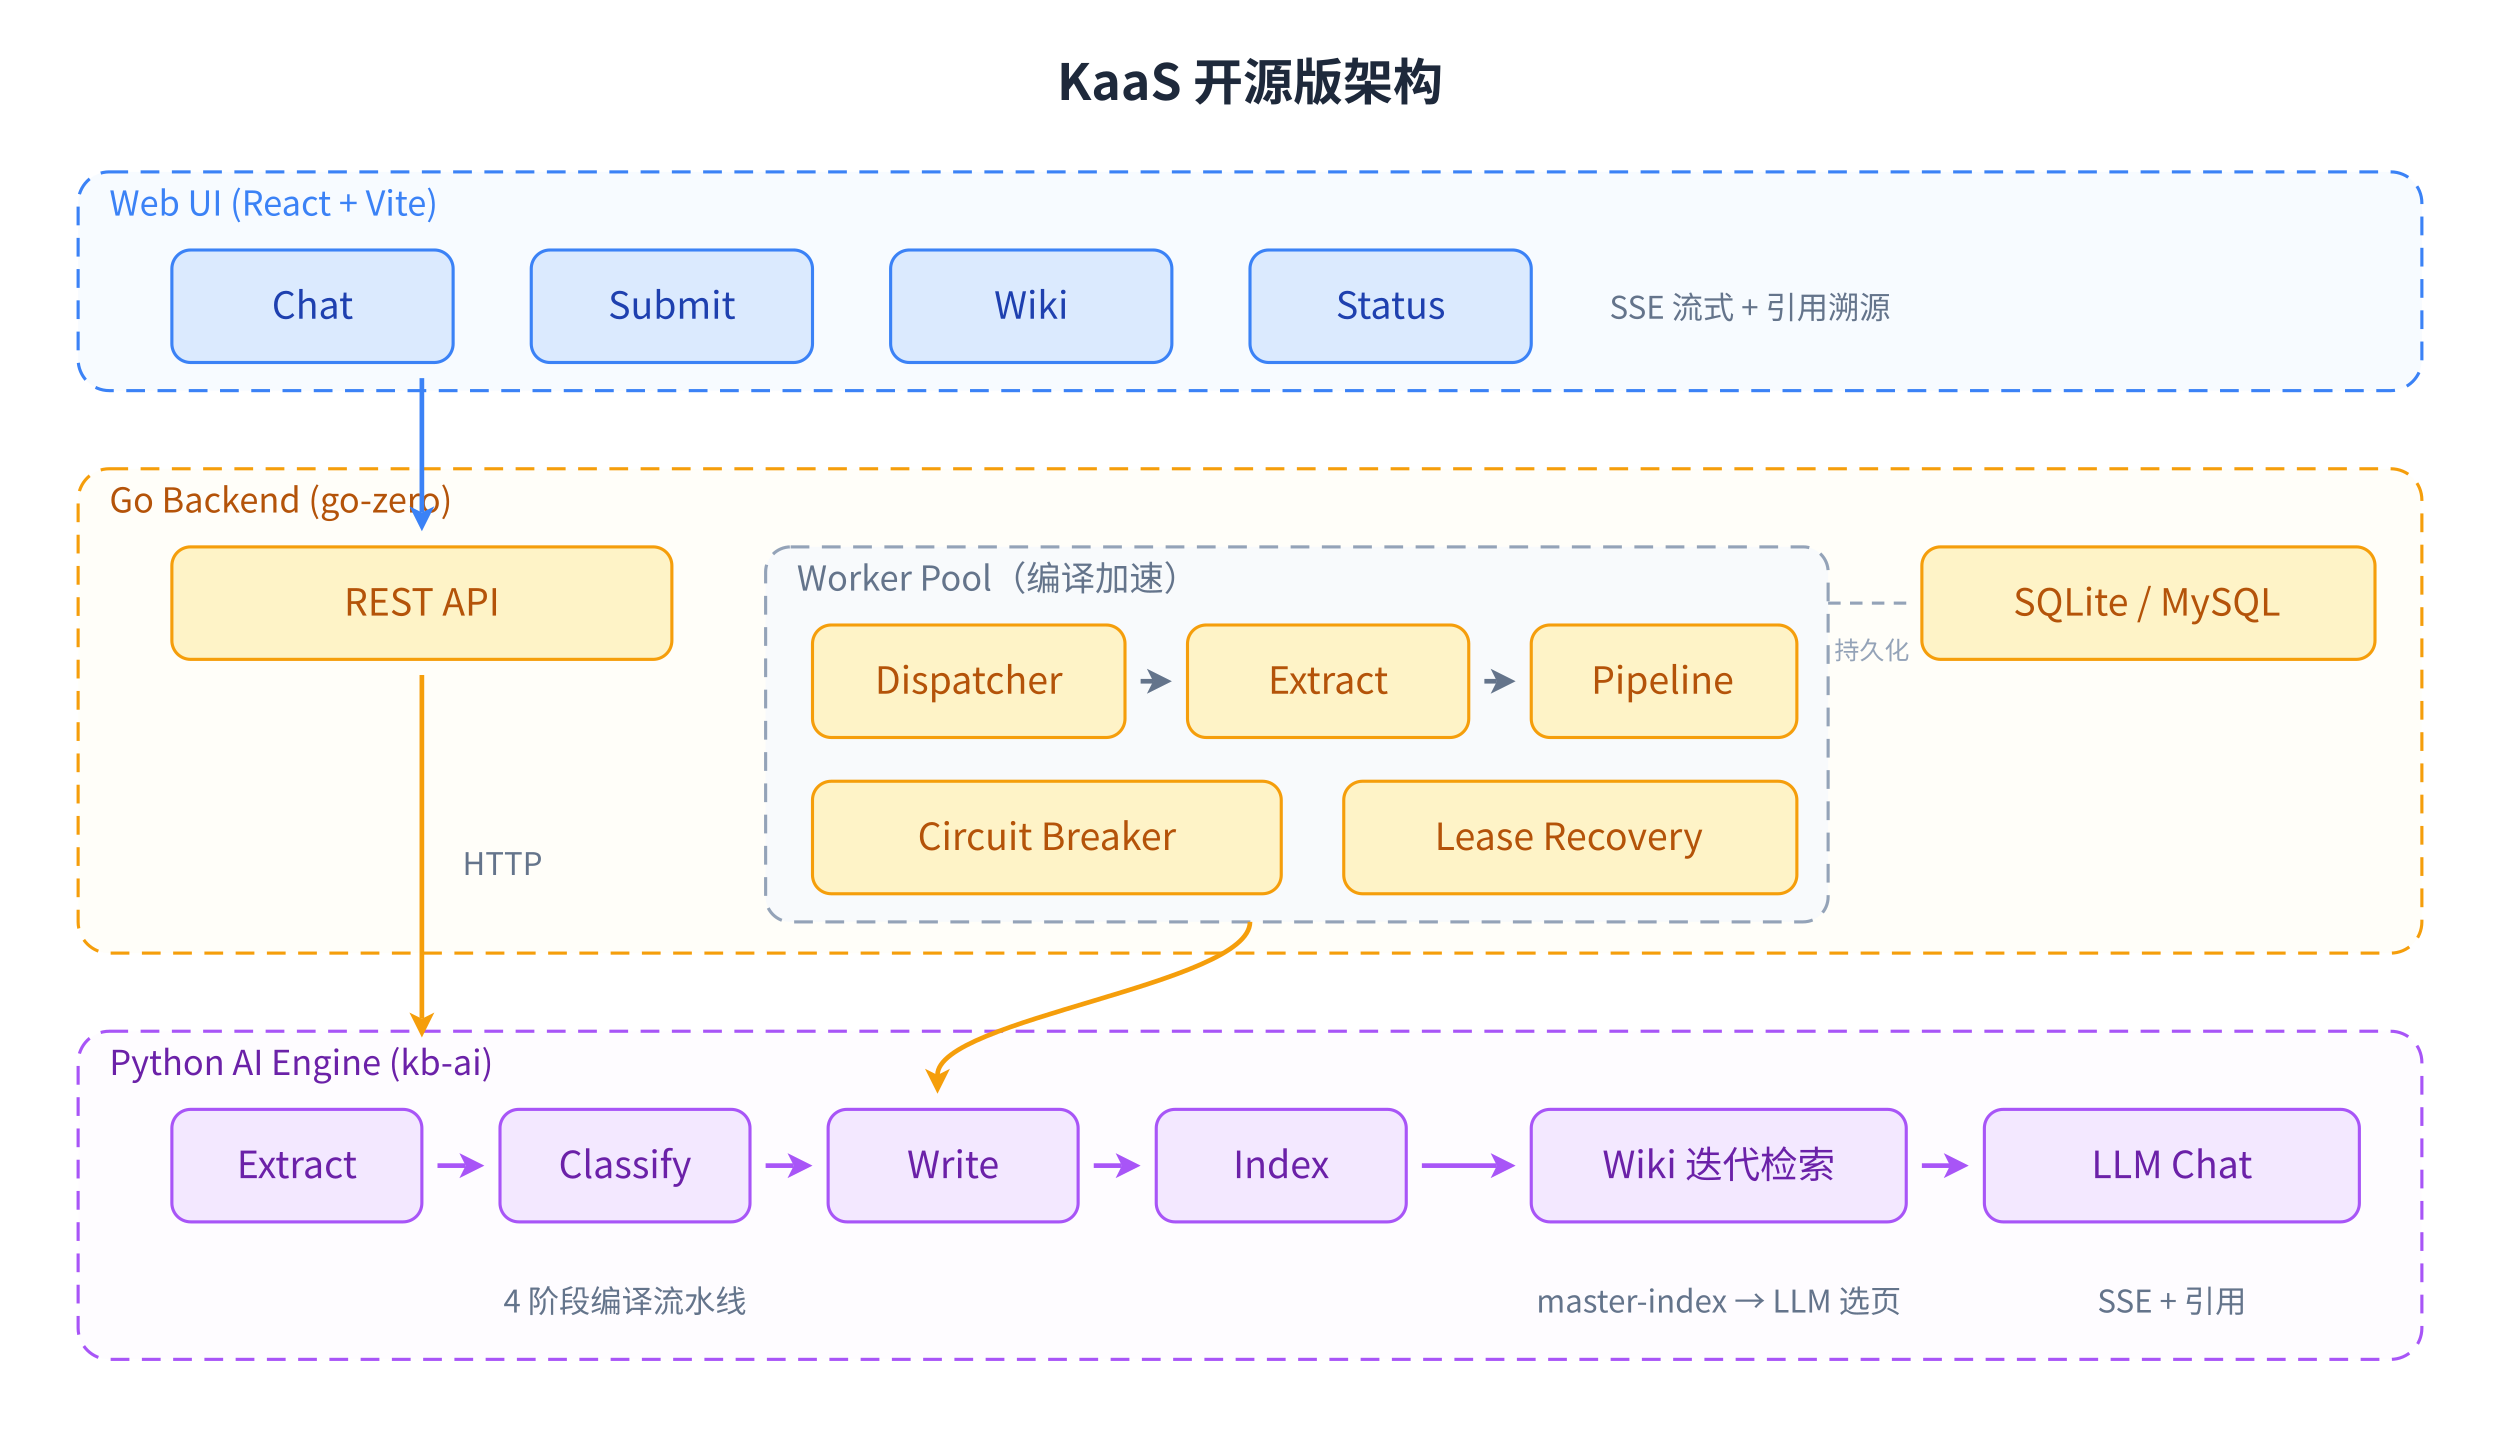
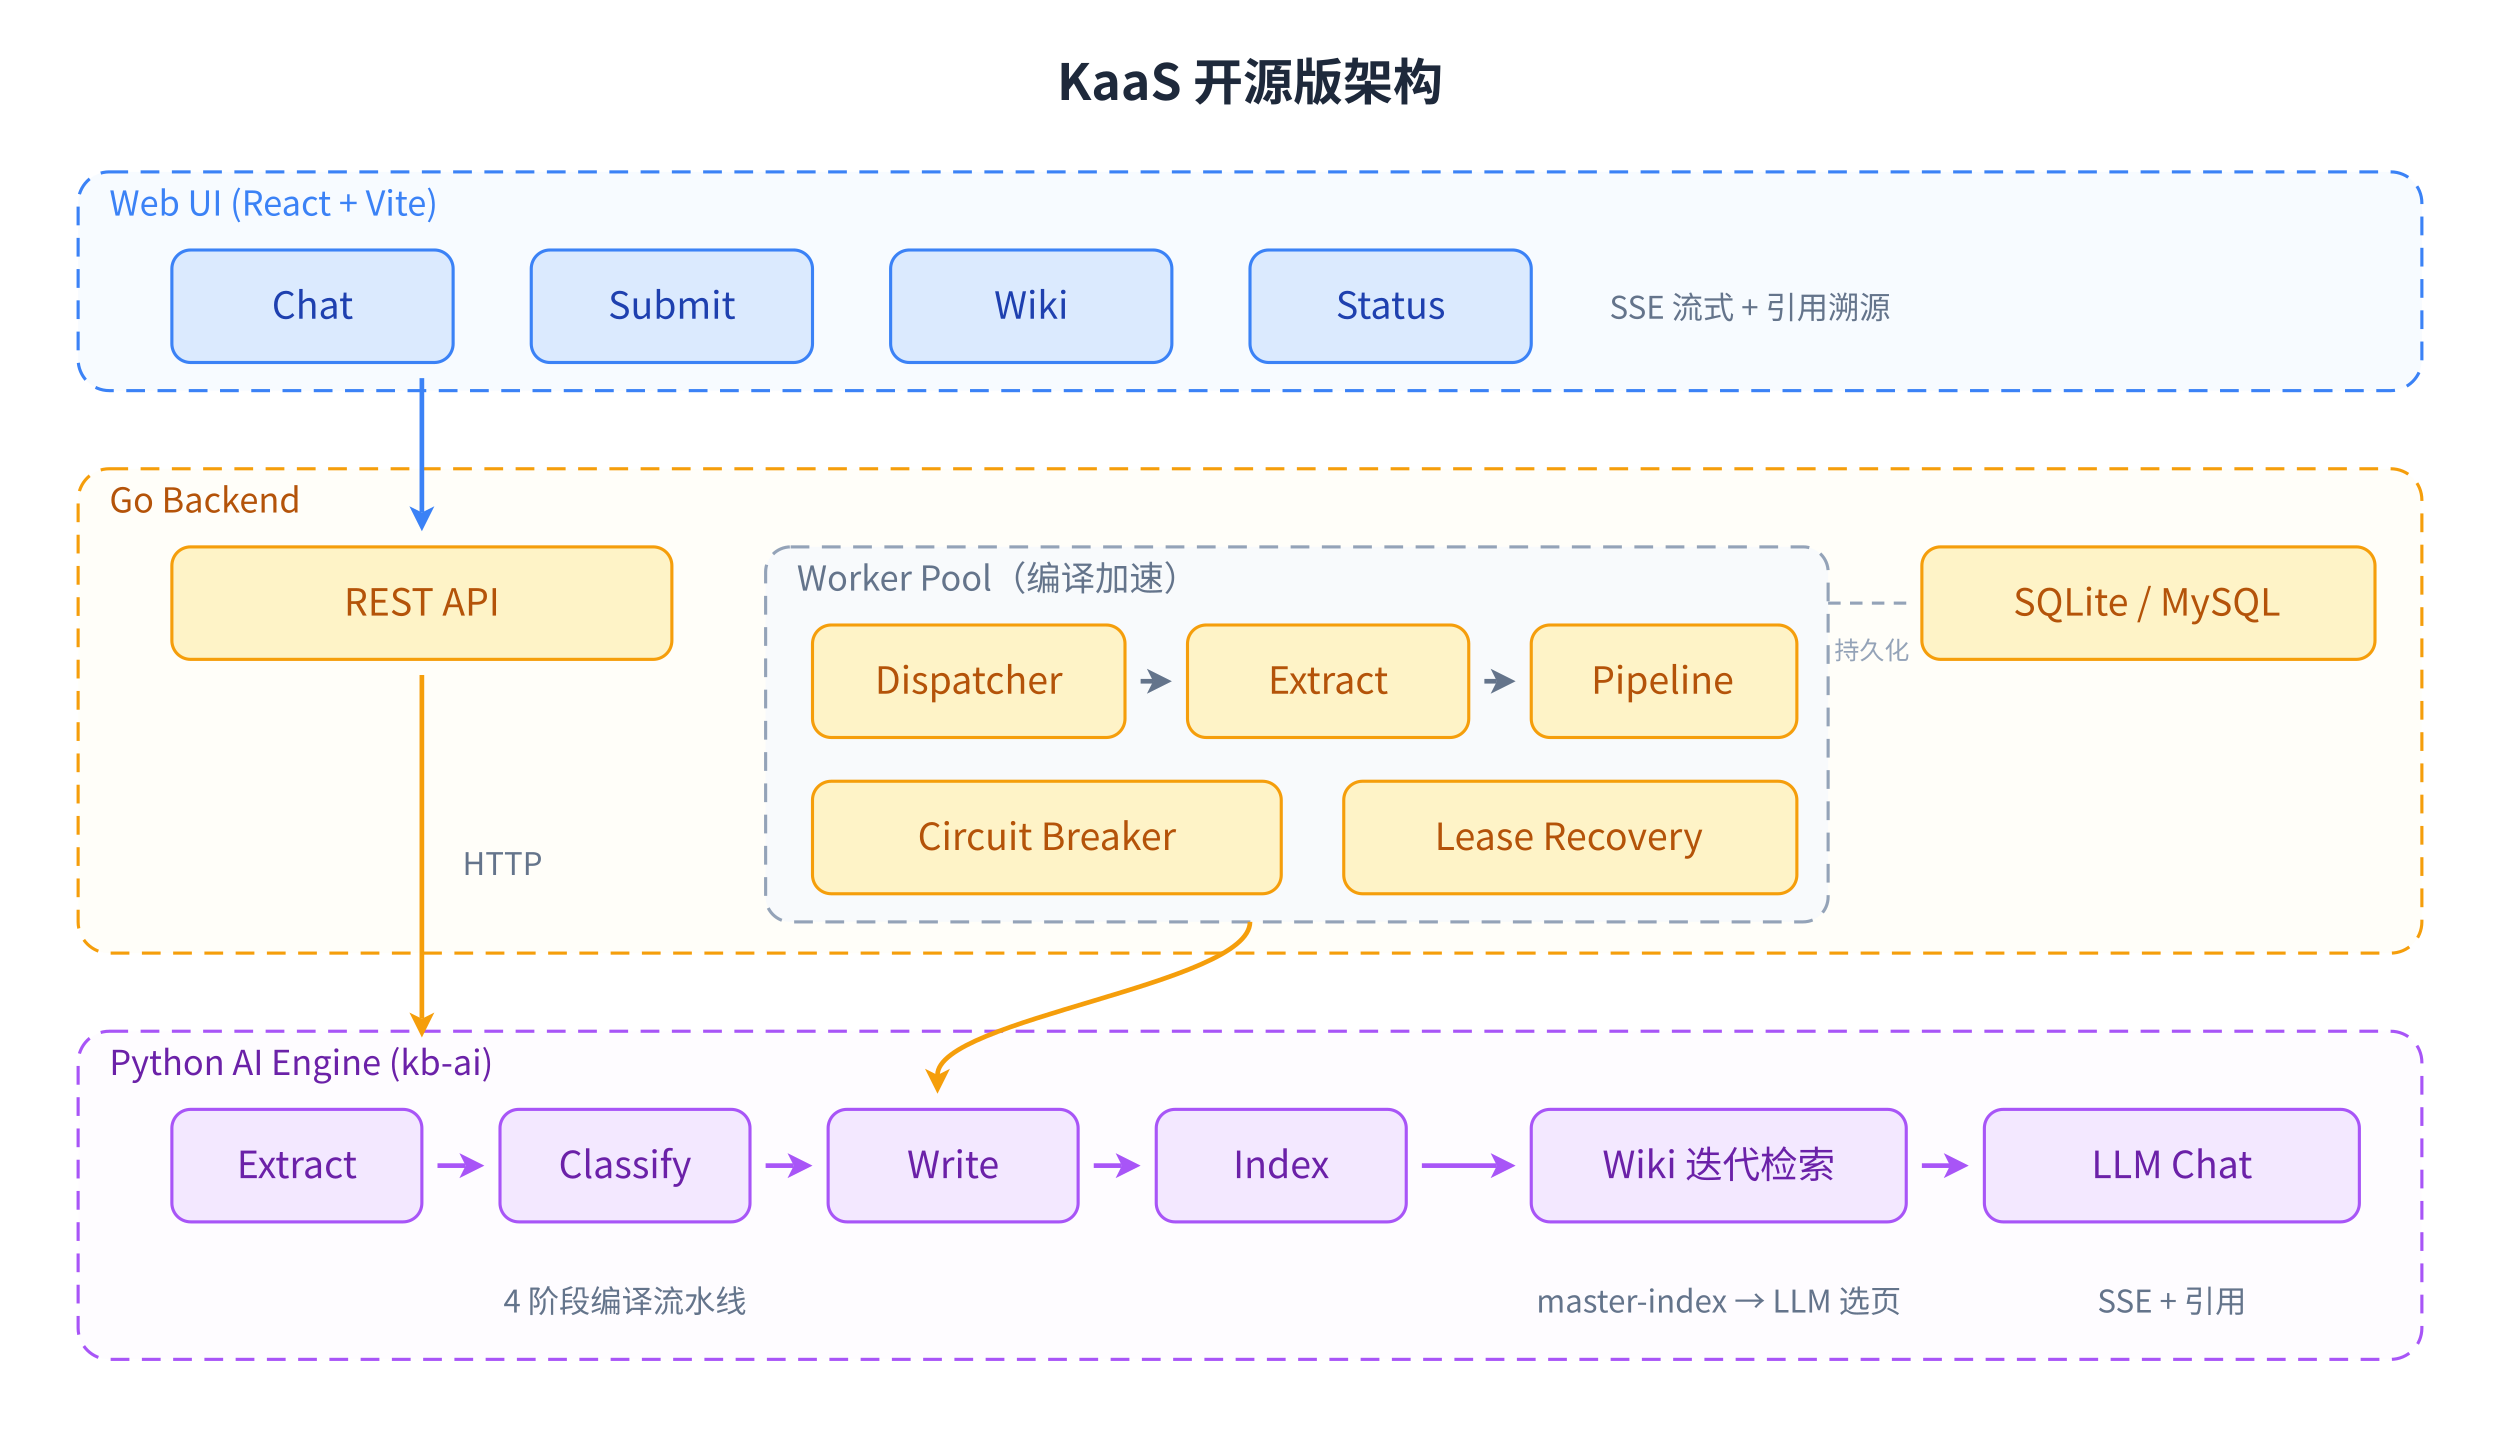
<svg xmlns="http://www.w3.org/2000/svg" viewBox="0 0 800 460" width="800">
  <style>
    text { font-family: 'PingFang SC', 'Microsoft YaHei', 'Noto Sans CJK SC', system-ui, sans-serif; }
  </style>
  <defs>
    <marker id="arrow" markerWidth="8" markerHeight="8" refX="2" refY="4" orient="auto" markerUnits="userSpaceOnUse">
      <path d="M0,0 L8,4 L0,8 L2,4 z" fill="#64748b" />
    </marker>
    <marker id="arrow-blue" markerWidth="8" markerHeight="8" refX="2" refY="4" orient="auto" markerUnits="userSpaceOnUse">
      <path d="M0,0 L8,4 L0,8 L2,4 z" fill="#3b82f6" />
    </marker>
    <marker id="arrow-green" markerWidth="8" markerHeight="8" refX="2" refY="4" orient="auto" markerUnits="userSpaceOnUse">
      <path d="M0,0 L8,4 L0,8 L2,4 z" fill="#22c55e" />
    </marker>
    <marker id="arrow-purple" markerWidth="8" markerHeight="8" refX="2" refY="4" orient="auto" markerUnits="userSpaceOnUse">
      <path d="M0,0 L8,4 L0,8 L2,4 z" fill="#a855f7" />
    </marker>
    <marker id="arrow-orange" markerWidth="8" markerHeight="8" refX="2" refY="4" orient="auto" markerUnits="userSpaceOnUse">
      <path d="M0,0 L8,4 L0,8 L2,4 z" fill="#f59e0b" />
    </marker>
  </defs>
  <text x="400" y="32" font-size="16" fill="#1e293b" text-anchor="middle" font-weight="bold">KaaS 开源版架构</text>
  <rect x="25" y="55" width="750" height="70" rx="10" stroke="#3b82f6" stroke-dasharray="6,4" fill="#f0f9ff" fill-opacity="0.5" />
  <text x="35" y="69" font-size="11" fill="#3b82f6">Web UI (React + Vite)</text>
  <rect x="55" y="80" width="90" height="36" rx="6" fill="#dbeafe" stroke="#3b82f6" />
  <text x="100" y="102" font-size="12" fill="#1e40af" text-anchor="middle">Chat</text>
  <rect x="170" y="80" width="90" height="36" rx="6" fill="#dbeafe" stroke="#3b82f6" />
  <text x="215" y="102" font-size="12" fill="#1e40af" text-anchor="middle">Submit</text>
  <rect x="285" y="80" width="90" height="36" rx="6" fill="#dbeafe" stroke="#3b82f6" />
  <text x="330" y="102" font-size="12" fill="#1e40af" text-anchor="middle">Wiki</text>
  <rect x="400" y="80" width="90" height="36" rx="6" fill="#dbeafe" stroke="#3b82f6" />
  <text x="445" y="102" font-size="12" fill="#1e40af" text-anchor="middle">Status</text>
  <text x="560" y="102" font-size="10" fill="#64748b" text-anchor="middle">SSE 流式 + 引用溯源</text>
  <rect x="25" y="150" width="750" height="155" rx="10" stroke="#f59e0b" stroke-dasharray="6,4" fill="#fffbeb" fill-opacity="0.3" />
-   <text x="35" y="164" font-size="11" fill="#b45309">Go Backend (go-zero)</text>
+   <text x="35" y="164" font-size="11" fill="#b45309">Go Backend</text>
  <rect x="55" y="175" width="160" height="36" rx="6" fill="#fef3c7" stroke="#f59e0b" />
  <text x="135" y="197" font-size="12" fill="#b45309" text-anchor="middle">REST API</text>
  <rect x="245" y="175" width="340" height="120" rx="8" stroke="#94a3b8" stroke-dasharray="6,4" fill="#f8fafc" />
  <text x="255" y="189" font-size="11" fill="#64748b">Worker Pool（编译加速）</text>
  <rect x="260" y="200" width="100" height="36" rx="6" fill="#fef3c7" stroke="#f59e0b" />
  <text x="310" y="222" font-size="12" fill="#b45309" text-anchor="middle">Dispatcher</text>
  <rect x="380" y="200" width="90" height="36" rx="6" fill="#fef3c7" stroke="#f59e0b" />
  <text x="425" y="222" font-size="12" fill="#b45309" text-anchor="middle">Extract</text>
  <rect x="490" y="200" width="85" height="36" rx="6" fill="#fef3c7" stroke="#f59e0b" />
  <text x="532" y="222" font-size="12" fill="#b45309" text-anchor="middle">Pipeline</text>
  <rect x="260" y="250" width="150" height="36" rx="6" fill="#fef3c7" stroke="#f59e0b" />
  <text x="335" y="272" font-size="12" fill="#b45309" text-anchor="middle">Circuit Breaker</text>
  <rect x="430" y="250" width="145" height="36" rx="6" fill="#fef3c7" stroke="#f59e0b" />
  <text x="502" y="272" font-size="12" fill="#b45309" text-anchor="middle">Lease Recovery</text>
  <rect x="615" y="175" width="145" height="36" rx="6" fill="#fef3c7" stroke="#f59e0b" />
  <text x="687" y="197" font-size="12" fill="#b45309" text-anchor="middle">SQLite / MySQL</text>
  <rect x="25" y="330" width="750" height="105" rx="10" stroke="#a855f7" stroke-dasharray="6,4" fill="#faf5ff" fill-opacity="0.3" />
  <text x="35" y="344" font-size="11" fill="#6b21a8">Python AI Engine (kb-ai)</text>
  <rect x="55" y="355" width="80" height="36" rx="6" fill="#f3e8ff" stroke="#a855f7" />
  <text x="95" y="377" font-size="12" fill="#6b21a8" text-anchor="middle">Extract</text>
  <rect x="160" y="355" width="80" height="36" rx="6" fill="#f3e8ff" stroke="#a855f7" />
  <text x="200" y="377" font-size="12" fill="#6b21a8" text-anchor="middle">Classify</text>
  <rect x="265" y="355" width="80" height="36" rx="6" fill="#f3e8ff" stroke="#a855f7" />
  <text x="305" y="377" font-size="12" fill="#6b21a8" text-anchor="middle">Write</text>
  <rect x="370" y="355" width="80" height="36" rx="6" fill="#f3e8ff" stroke="#a855f7" />
  <text x="410" y="377" font-size="12" fill="#6b21a8" text-anchor="middle">Index</text>
  <rect x="490" y="355" width="120" height="36" rx="6" fill="#f3e8ff" stroke="#a855f7" />
  <text x="550" y="377" font-size="12" fill="#6b21a8" text-anchor="middle">Wiki 迭代检索</text>
  <rect x="635" y="355" width="120" height="36" rx="6" fill="#f3e8ff" stroke="#a855f7" />
  <text x="695" y="377" font-size="12" fill="#6b21a8" text-anchor="middle">LLM Chat</text>
  <path d="M140,373 L 149,373" fill="none" stroke="#a855f7" stroke-width="1.5" marker-end="url(#arrow-purple)" />
  <path d="M245,373 L 254,373" fill="none" stroke="#a855f7" stroke-width="1.5" marker-end="url(#arrow-purple)" />
  <path d="M350,373 L 359,373" fill="none" stroke="#a855f7" stroke-width="1.5" marker-end="url(#arrow-purple)" />
  <text x="200" y="420" font-size="10" fill="#64748b" text-anchor="middle">4 阶段编译流水线</text>
  <text x="550" y="420" font-size="10" fill="#64748b" text-anchor="middle">master-index → LLM 选页</text>
  <text x="695" y="420" font-size="10" fill="#64748b" text-anchor="middle">SSE + 引用</text>
  <path d="M135,121 C 135,135 135,159 135,164" fill="none" stroke="#3b82f6" stroke-width="1.5" marker-end="url(#arrow-blue)" />
  <path d="M135,216 C 135,260 135,300 135,326" fill="none" stroke="#f59e0b" stroke-width="1.5" marker-end="url(#arrow-orange)" />
  <text x="148" y="280" font-size="10" fill="#64748b">HTTP</text>
  <path d="M365,218 L 369,218" fill="none" stroke="#64748b" stroke-width="1.5" marker-end="url(#arrow)" />
  <path d="M475,218 L 479,218" fill="none" stroke="#64748b" stroke-width="1.5" marker-end="url(#arrow)" />
  <path d="M400,295 C 400,315 300,326 300,344" fill="none" stroke="#f59e0b" stroke-width="1.5" marker-end="url(#arrow-orange)" />
  <path d="M585,193 L 613,193" fill="none" stroke="#94a3b8" stroke-dasharray="4,3" />
  <text x="599" y="211" font-size="8" fill="#94a3b8" text-anchor="middle">持久化</text>
  <path d="M455,373 L 479,373" fill="none" stroke="#a855f7" stroke-width="1.5" marker-end="url(#arrow-purple)" />
  <path d="M615,373 L 624,373" fill="none" stroke="#a855f7" stroke-width="1.5" marker-end="url(#arrow-purple)" />
</svg>
